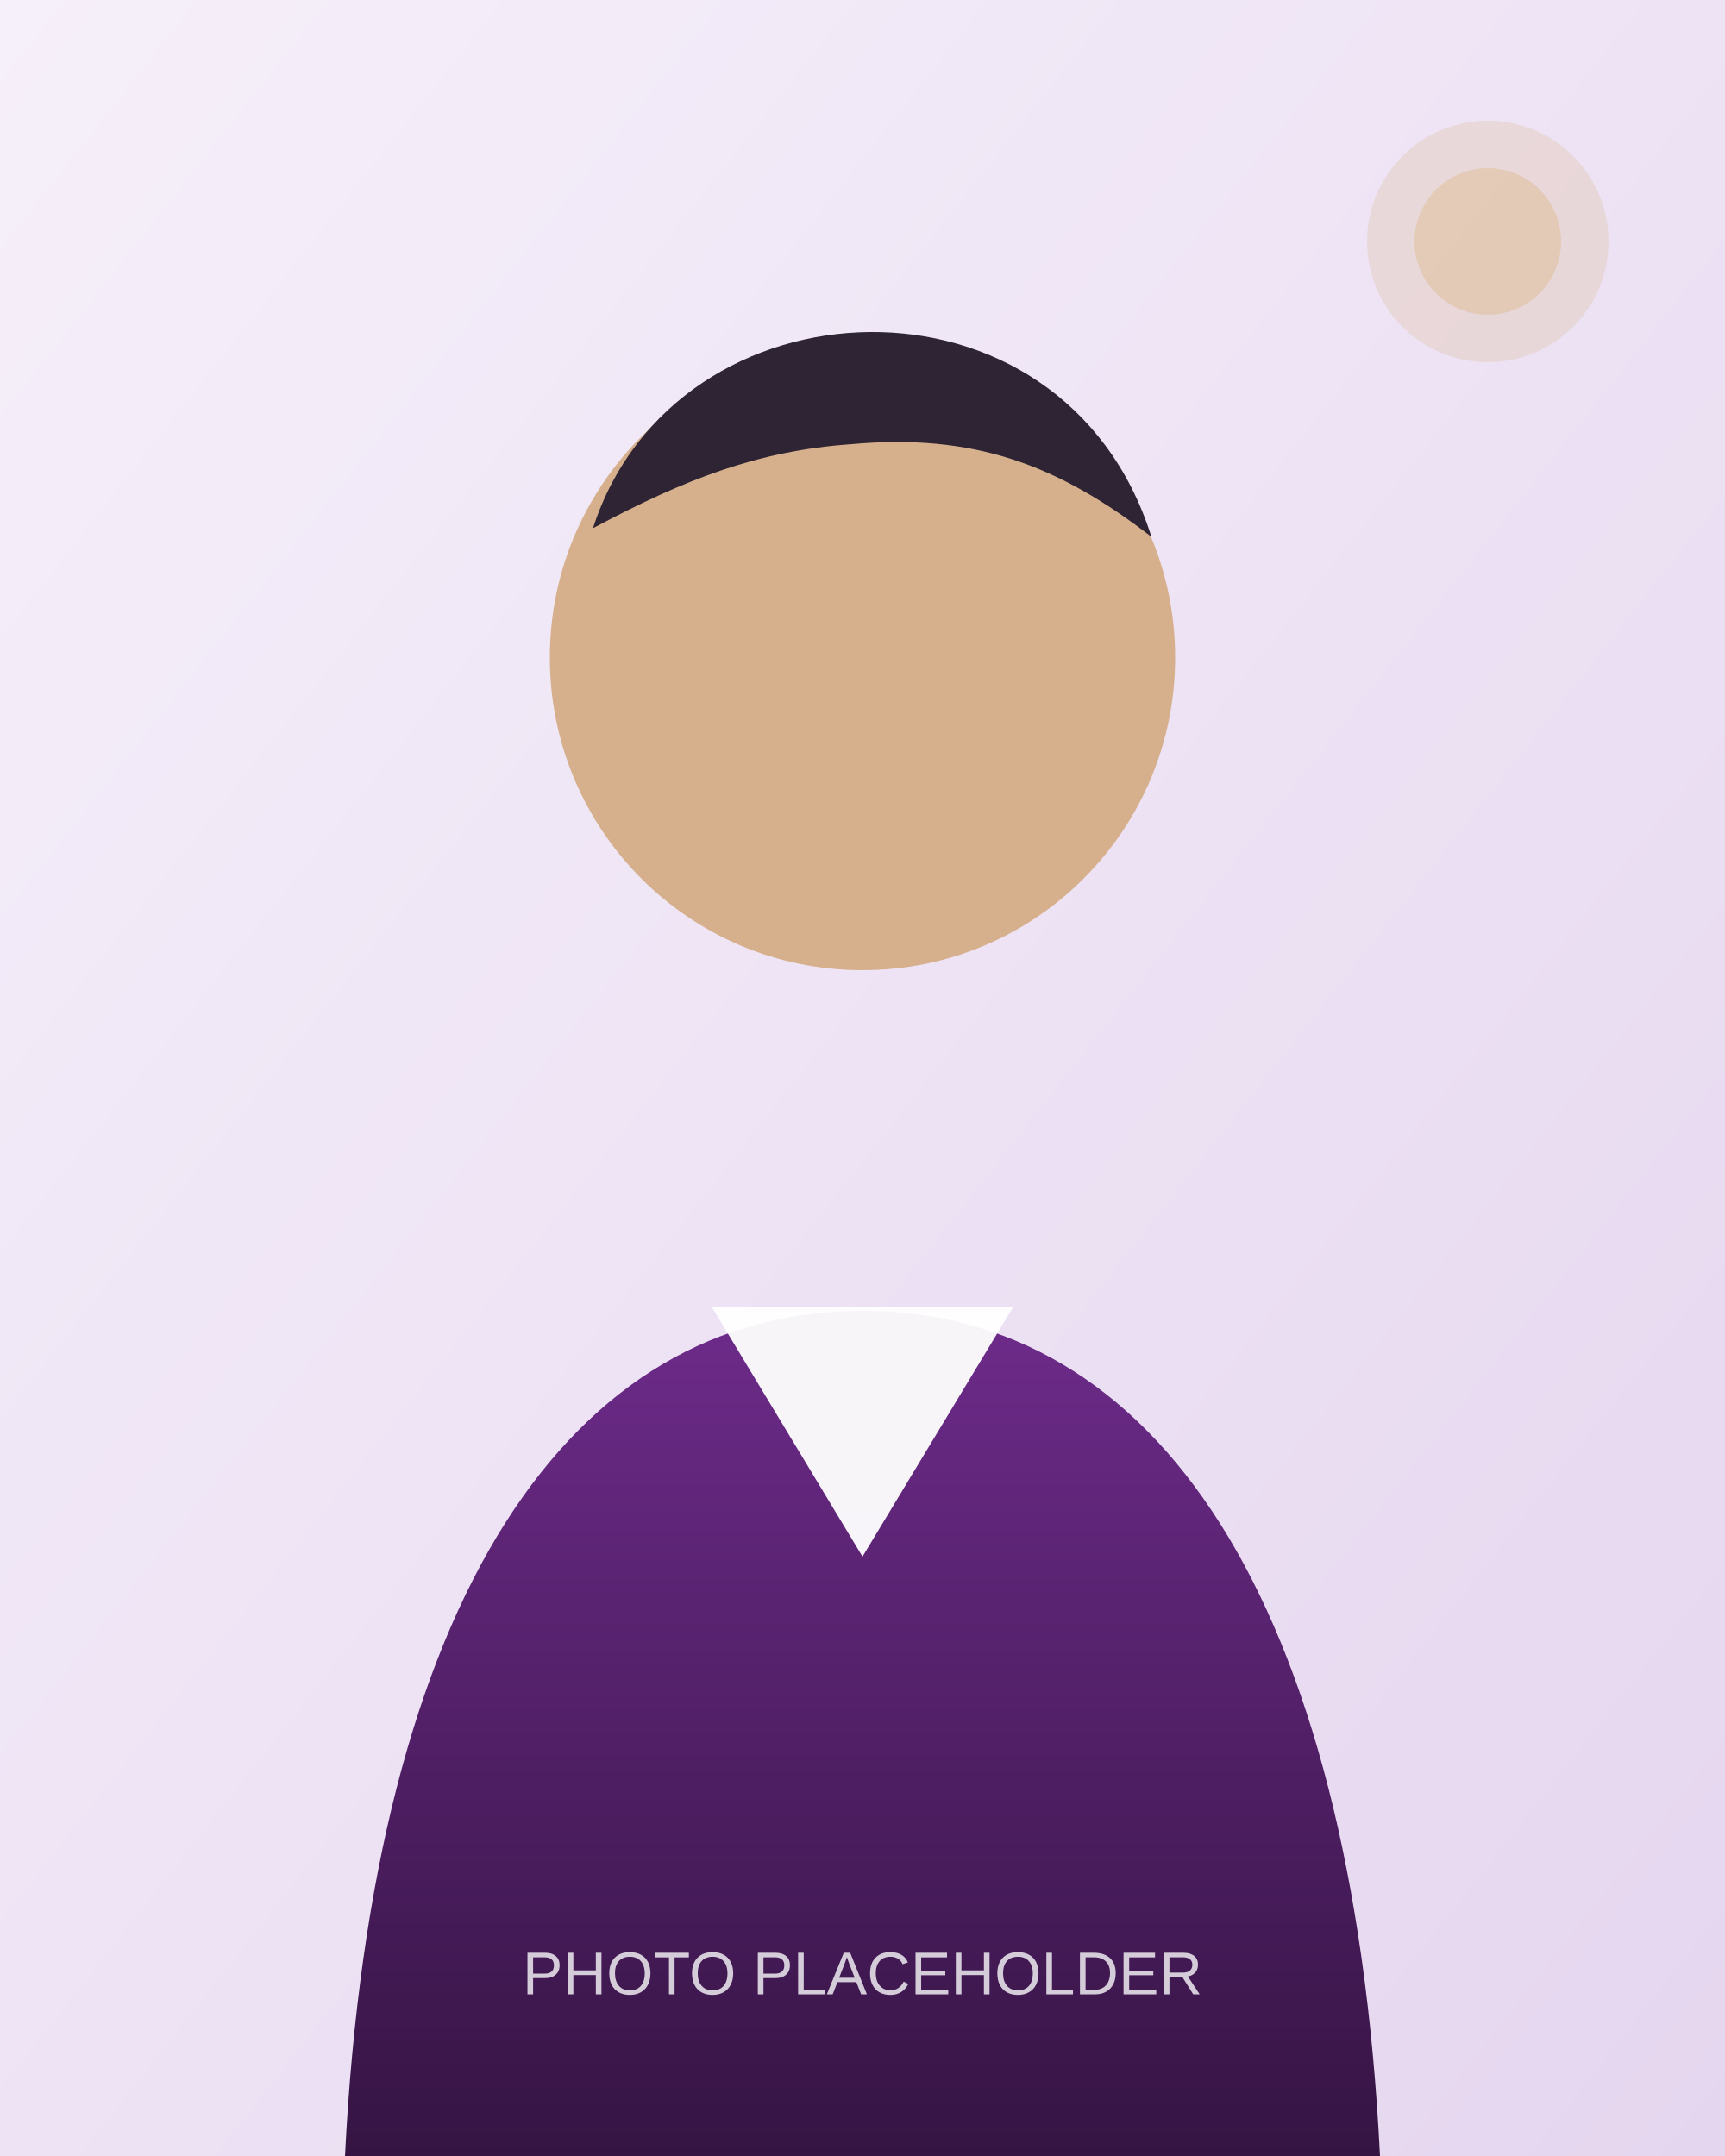
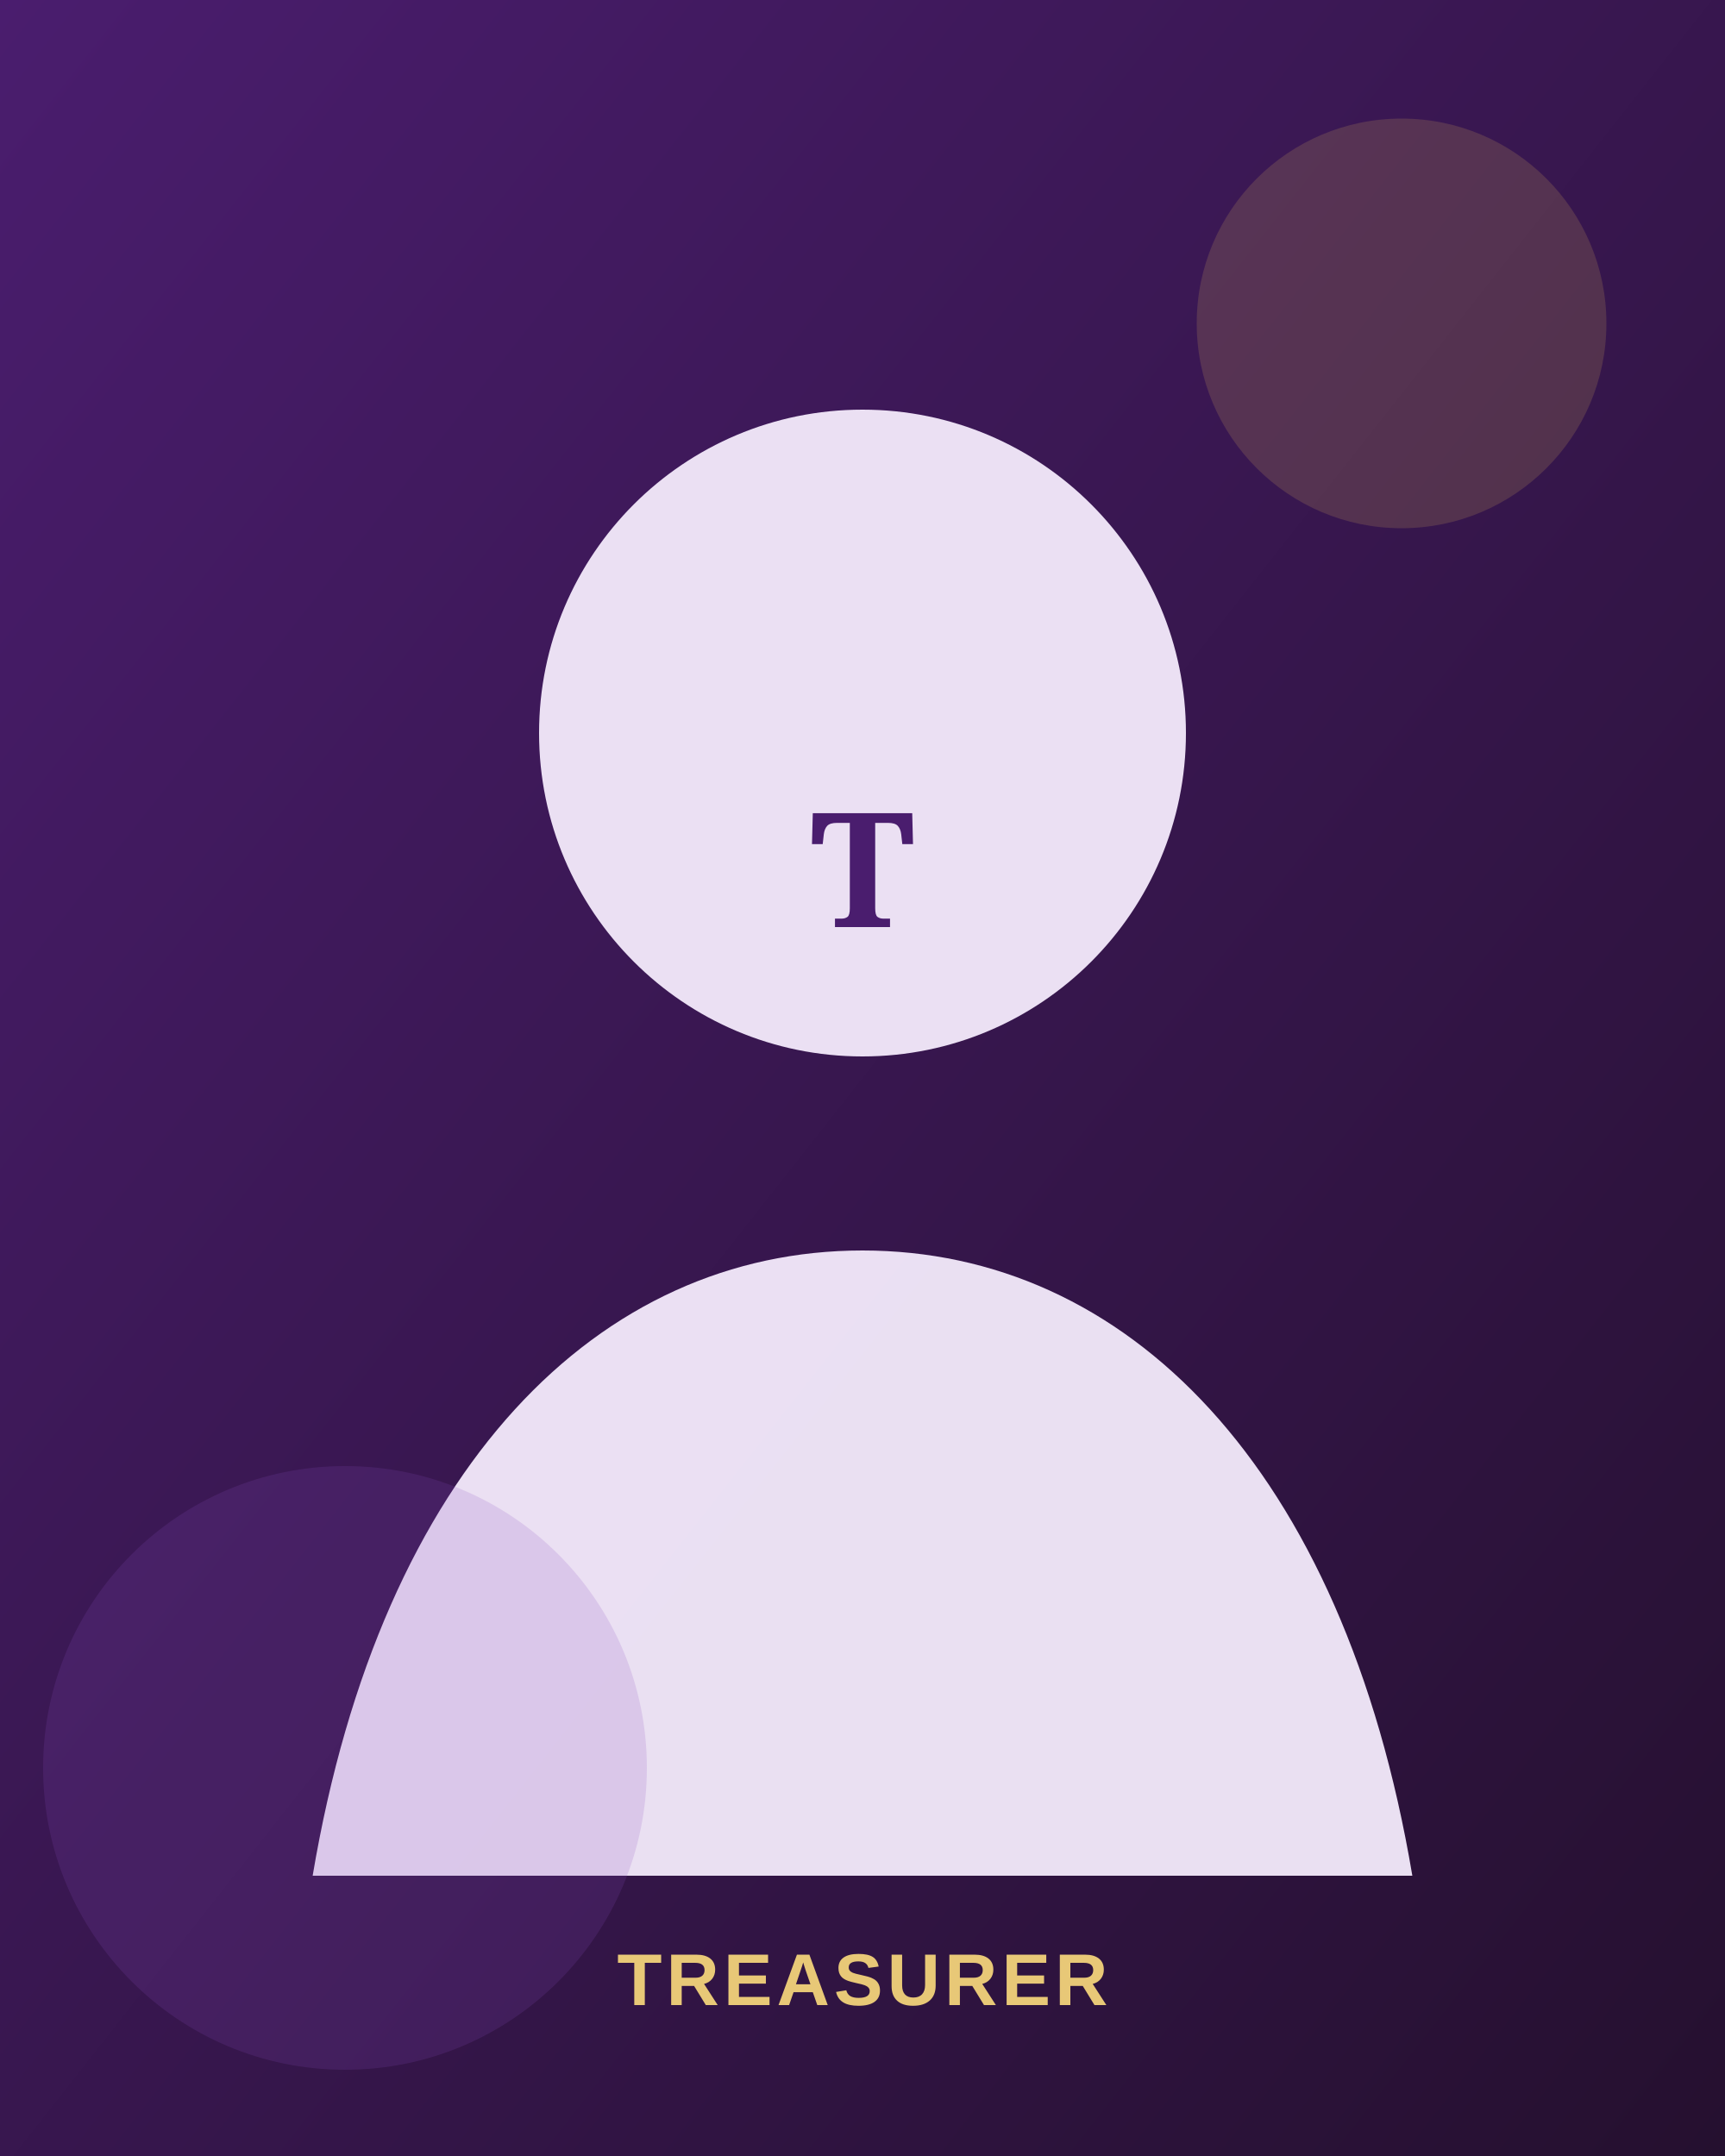
- <svg xmlns="http://www.w3.org/2000/svg" width="800" height="1000" viewBox="0 0 800 1000">
+ <svg xmlns="http://www.w3.org/2000/svg" viewBox="0 0 800 1000" role="img" aria-labelledby="t d">
  <defs>
-     <linearGradient id="bg4" x1="0" y1="0" x2="1" y2="1">
-       <stop offset="0" stop-color="#F6F0FA" />
-       <stop offset="1" stop-color="#E5D6EF" />
-     </linearGradient>
-     <linearGradient id="coat4" x1="0" y1="0" x2="0" y2="1">
-       <stop offset="0" stop-color="#6D2B8A" />
-       <stop offset="1" stop-color="#351443" />
+     <linearGradient id="g" x1="0" y1="0" x2="1" y2="1">
+       <stop stop-color="#4A1D6E" />
+       <stop offset="1" stop-color="#25102F" />
    </linearGradient>
  </defs>
-   <rect width="800" height="1000" fill="url(#bg4)" />
-   <circle cx="400" cy="305" r="145" fill="#D6B08C" />
-   <path d="M275 245c38-118 218-126 259 4-44-34-83-48-139-43-43 3-77 16-120 39Z" fill="#2E2433" />
-   <path d="M160 1000c13-260 105-392 240-392s227 132 240 392H160Z" fill="url(#coat4)" />
-   <path d="M330 606h140l-70 116-70-116Z" fill="#fff" opacity=".95" />
-   <circle cx="690" cy="112" r="56" fill="#CB9C3E" opacity=".16" />
-   <circle cx="690" cy="112" r="34" fill="#CB9C3E" opacity=".22" />
-   <text x="400" y="925" text-anchor="middle" font-family="Arial,sans-serif" font-size="28" fill="#fff" opacity=".78">PHOTO PLACEHOLDER</text>
+   <rect width="800" height="1000" fill="url(#g)" />
+   <circle cx="400" cy="340" r="150" fill="#F3EAFB" opacity=".95" />
+   <path d="M145 870c32-190 133-290 255-290s223 100 255 290" fill="#F3EAFB" opacity=".95" />
+   <circle cx="650" cy="150" r="95" fill="#D9AF5B" opacity=".18" />
+   <circle cx="160" cy="820" r="140" fill="#8B4CC0" opacity=".17" />
+   <text x="400" y="930" text-anchor="middle" fill="#E8C877" font-family="Arial, sans-serif" font-size="34" font-weight="700" letter-spacing="2">TREASURER</text>
+   <text x="400" y="430" text-anchor="middle" fill="#4A1D6E" font-family="Georgia, serif" font-size="74" font-weight="700">T</text>
</svg>
